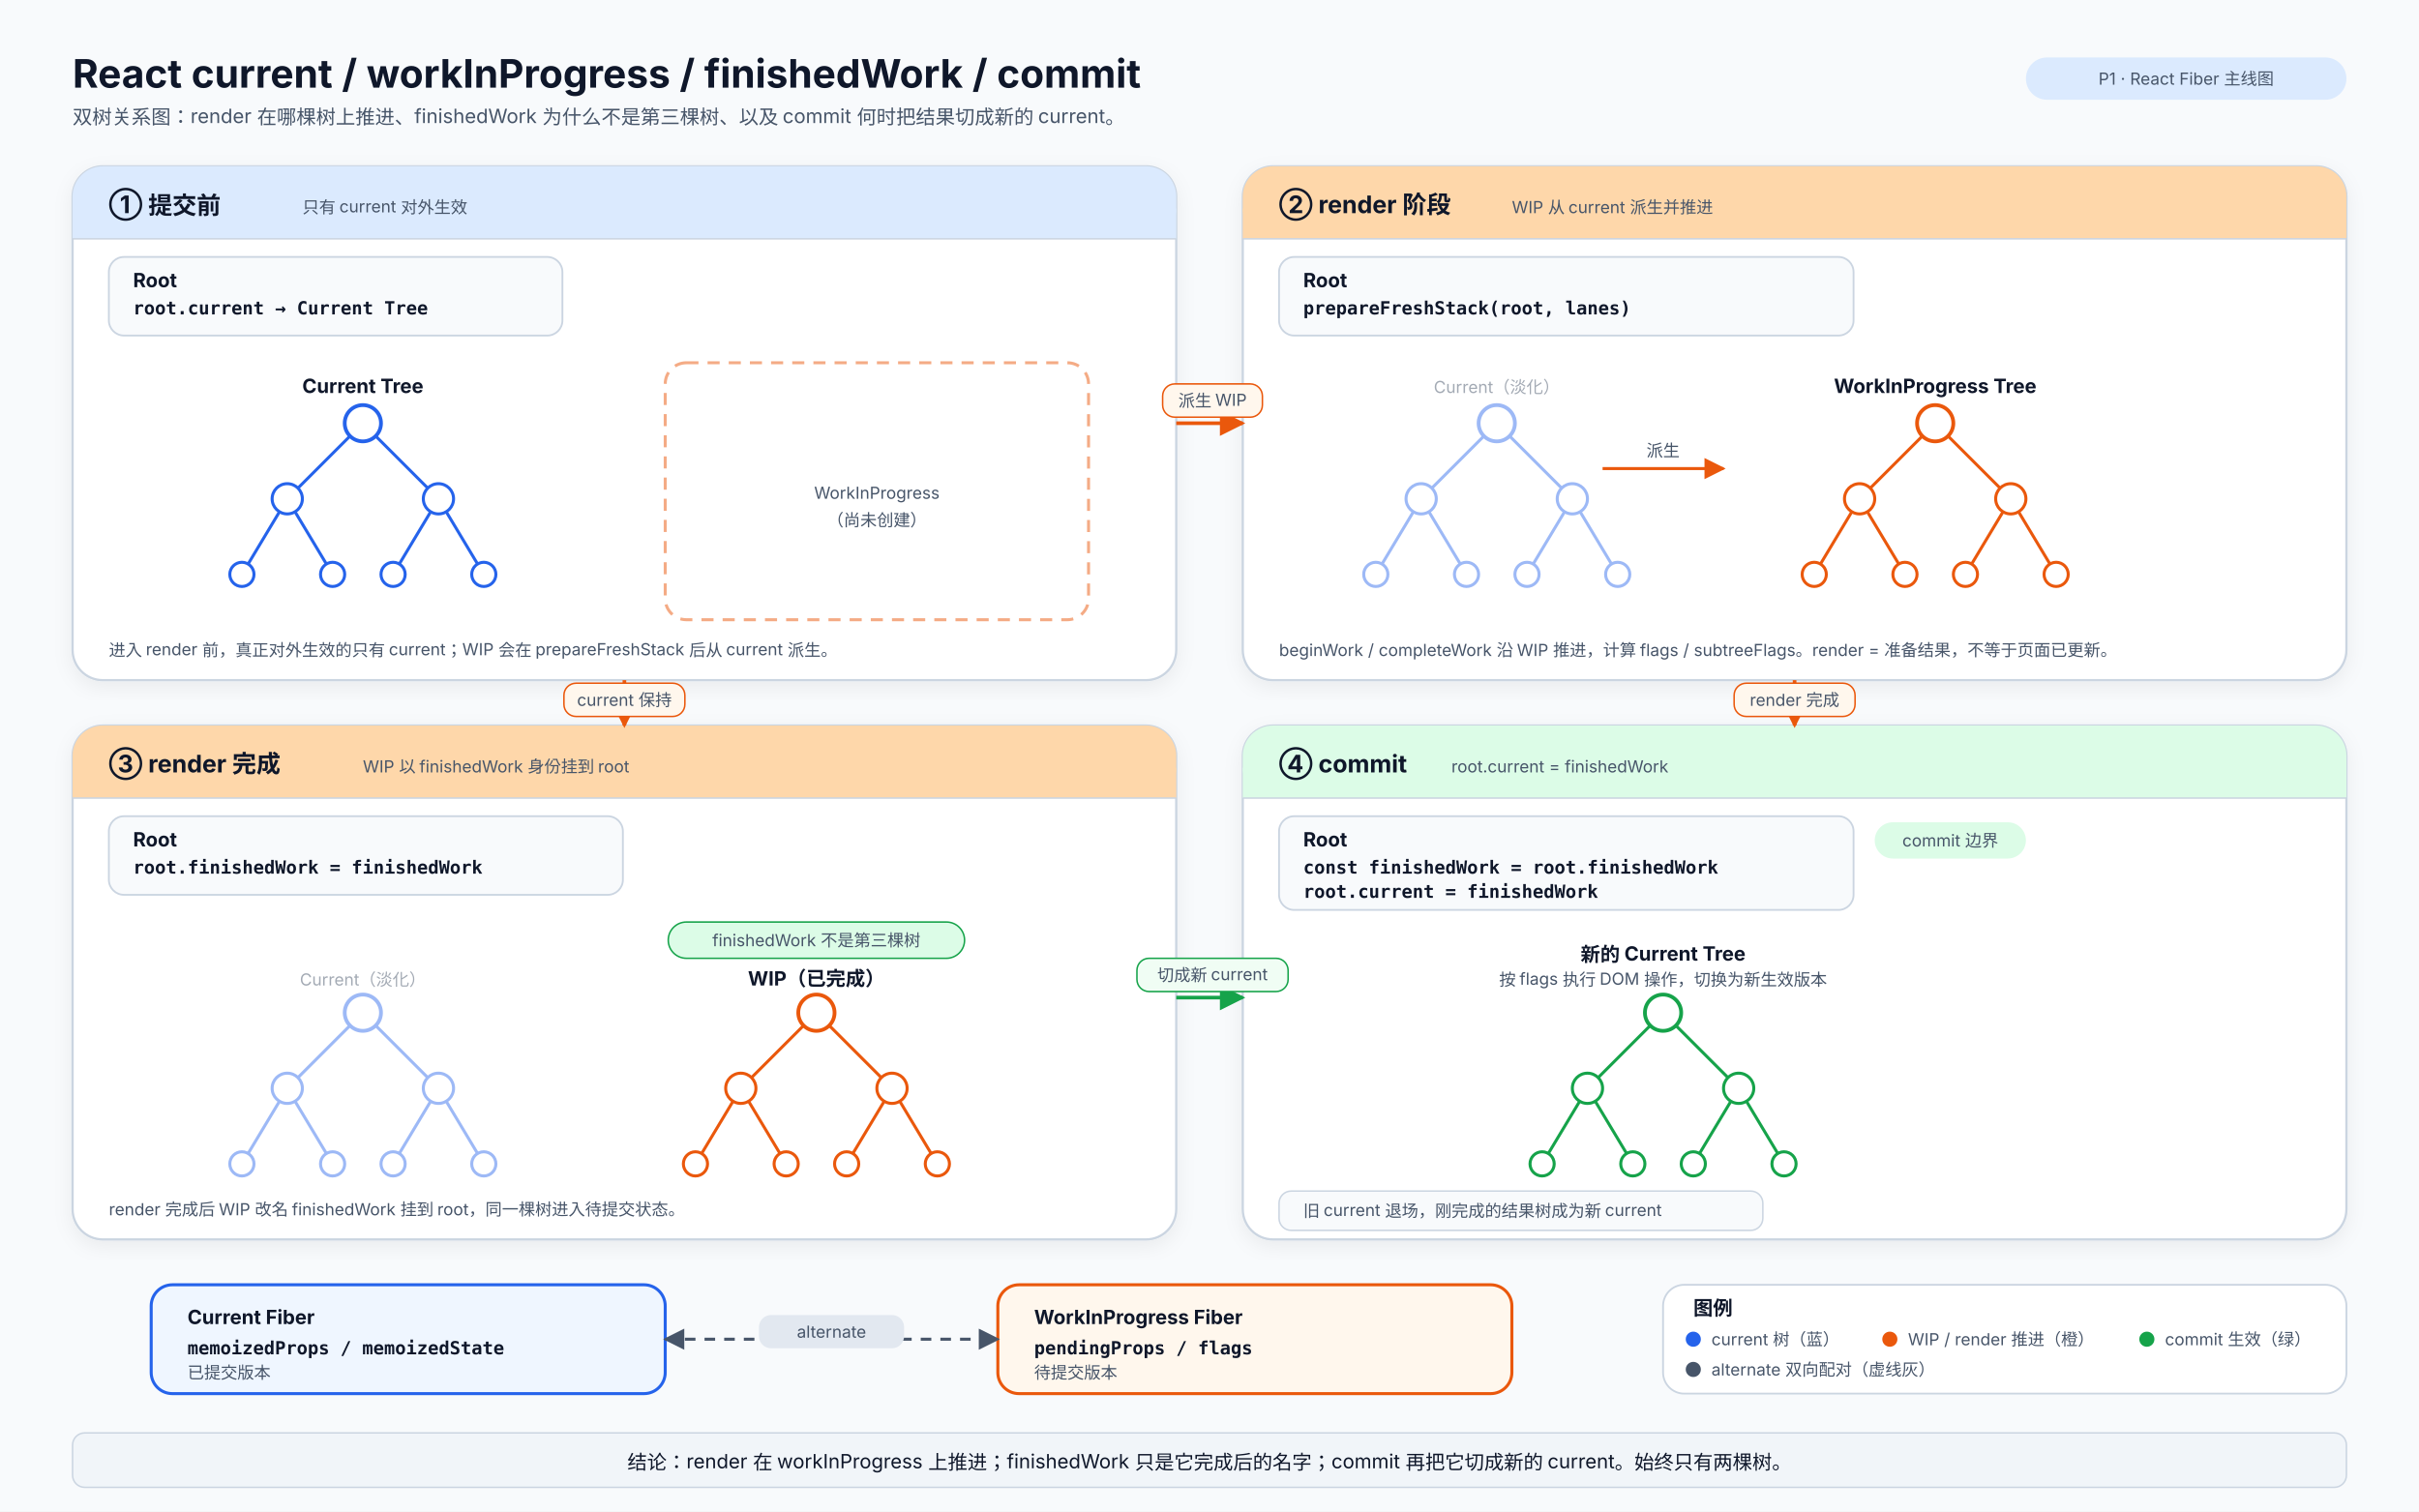
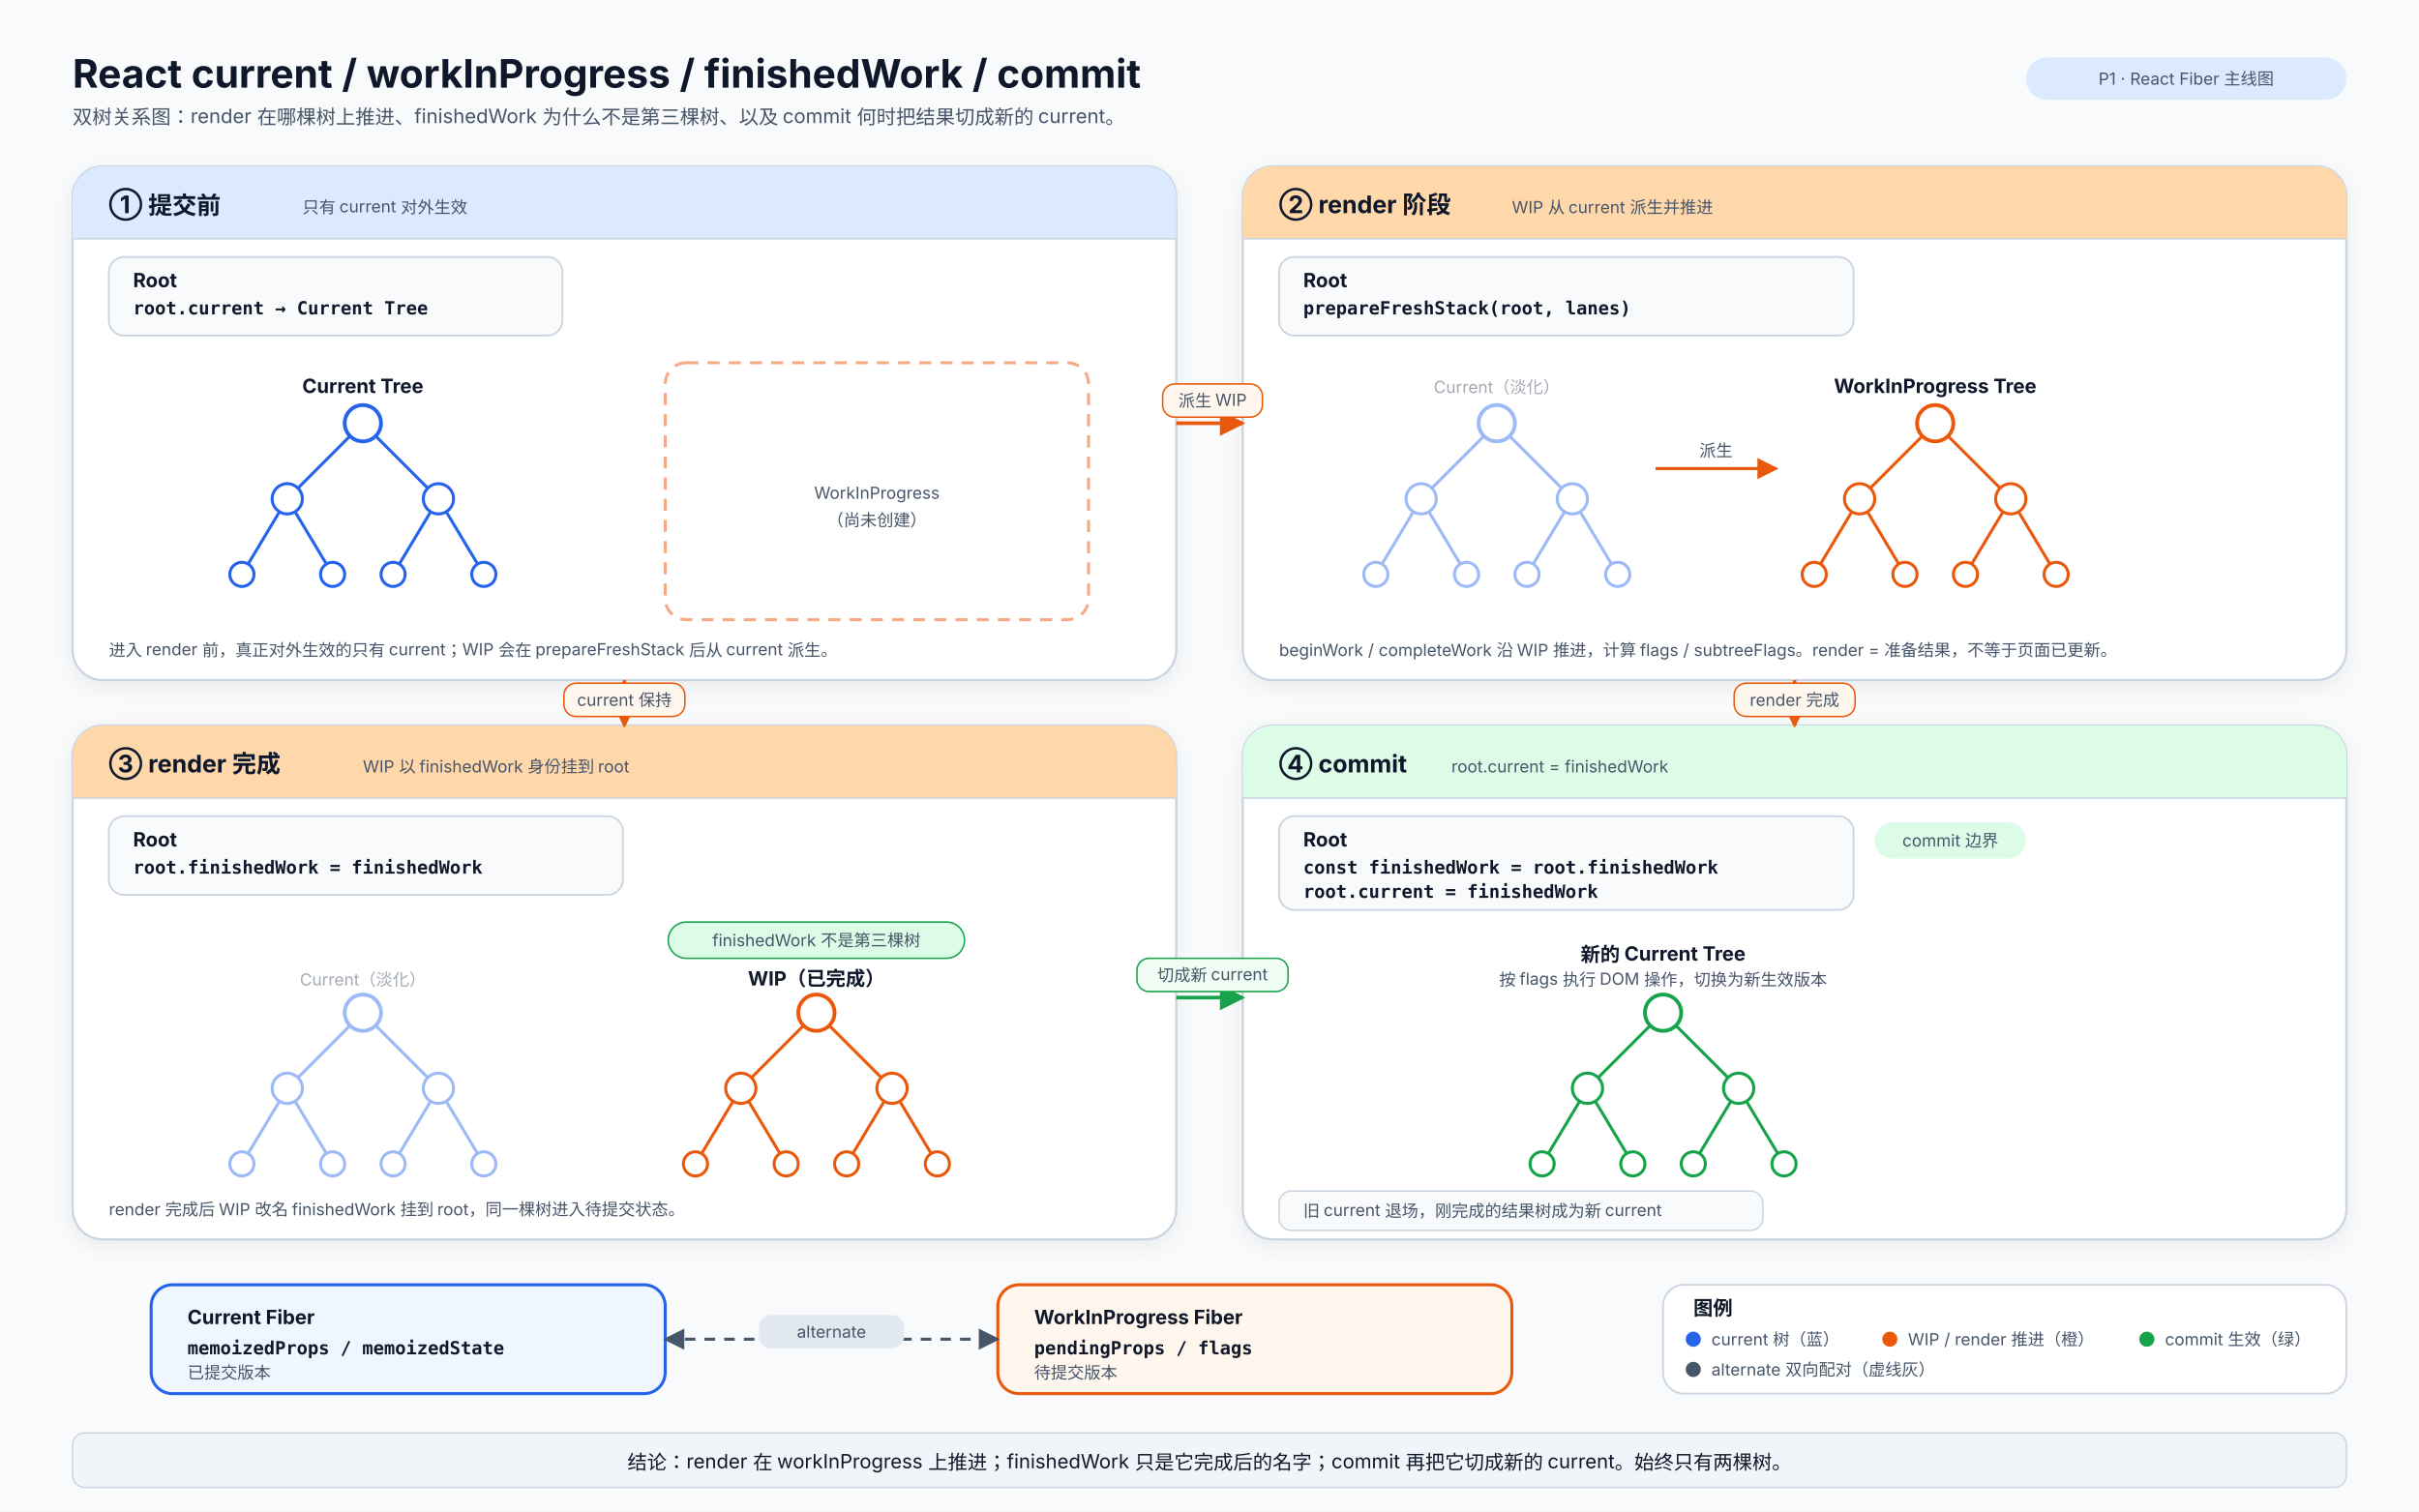
<svg xmlns="http://www.w3.org/2000/svg" width="1600" height="1000" viewBox="0 0 1600 1000">
  <defs>
    <style>
      .title   { font: 700 26px 'Inter','Noto Sans SC','PingFang SC','Microsoft YaHei',sans-serif; fill: #0f172a; }
      .sub     { font: 400 13px 'Inter','Noto Sans SC','PingFang SC','Microsoft YaHei',sans-serif; fill: #475569; }
      .heading { font: 700 16px 'Inter','Noto Sans SC','PingFang SC','Microsoft YaHei',sans-serif; fill: #0f172a; }
      .label   { font: 700 13px 'Inter','Noto Sans SC','PingFang SC','Microsoft YaHei',sans-serif; fill: #0f172a; }
      .body    { font: 400 13px 'Inter','Noto Sans SC','PingFang SC','Microsoft YaHei',sans-serif; fill: #0f172a; }
      .hint    { font: 400 11px 'Inter','Noto Sans SC','PingFang SC','Microsoft YaHei',sans-serif; fill: #475569; }
      .mono    { font: 600 12px 'JetBrains Mono','Fira Code','SFMono-Regular',monospace; fill: #0f172a; }
      .shadow  { filter: url(#shadow-filter); }
    </style>
    <filter id="shadow-filter" x="-4%" y="-4%" width="108%" height="108%">
      <feDropShadow dx="0" dy="4" stdDeviation="6" flood-color="rgba(15,23,42,0.06)" />
    </filter>
    <marker id="arr-blue" viewBox="0 0 10 10" refX="9" refY="5" markerWidth="7" markerHeight="7" orient="auto-start-reverse">
      <path d="M0 0L10 5L0 10z" fill="#2563eb" />
    </marker>
    <marker id="arr-orange" viewBox="0 0 10 10" refX="9" refY="5" markerWidth="7" markerHeight="7" orient="auto-start-reverse">
      <path d="M0 0L10 5L0 10z" fill="#ea580c" />
    </marker>
    <marker id="arr-green" viewBox="0 0 10 10" refX="9" refY="5" markerWidth="7" markerHeight="7" orient="auto-start-reverse">
      <path d="M0 0L10 5L0 10z" fill="#16a34a" />
    </marker>
    <marker id="arr-slate" viewBox="0 0 10 10" refX="9" refY="5" markerWidth="7" markerHeight="7" orient="auto-start-reverse">
      <path d="M0 0L10 5L0 10z" fill="#475569" />
    </marker>
  </defs>
  <rect x="0" y="0" width="1600" height="1000" fill="#f8fafc" />
  <text x="48" y="58" class="title">React current / workInProgress / finishedWork / commit</text>
  <text x="48" y="82" class="sub">双树关系图：render 在哪棵树上推进、finishedWork 为什么不是第三棵树、以及 commit 何时把结果切成新的 current。</text>
  <rect x="1340" y="38" width="212" height="28" rx="14" fill="#dbeafe" stroke="none" />
  <text x="1446" y="56" class="hint" text-anchor="middle" fill="#2563eb" font-weight="600">P1 · React Fiber 主线图</text>
  <g id="cell-1">
    <rect x="48" y="110" width="730" height="340" rx="20" fill="#ffffff" stroke="#cbd5e1" stroke-width="1.5" class="shadow" />
    <rect x="48" y="110" width="730" height="48" rx="20" fill="#dbeafe" stroke="none" />
    <rect x="48" y="138" width="730" height="20" fill="#dbeafe" stroke="none" />
    <line x1="48" y1="158" x2="778" y2="158" stroke="#cbd5e1" stroke-width="1" />
    <text x="72" y="141" class="heading">① 提交前</text>
    <text x="200" y="141" class="hint">只有 current 对外生效</text>
    <rect x="72" y="170" width="300" height="52" rx="10" fill="#f8fafc" stroke="#cbd5e1" stroke-width="1.2" />
    <text x="88" y="190" class="label">Root</text>
    <text x="88" y="208" class="mono">root.current → Current Tree</text>
    <g id="cell1-current-tree" transform="translate(240, 280)">
      <line x1="0" y1="0" x2="-50" y2="50" stroke="#2563eb" stroke-width="2" />
      <line x1="0" y1="0" x2="50" y2="50" stroke="#2563eb" stroke-width="2" />
      <line x1="-50" y1="50" x2="-80" y2="100" stroke="#2563eb" stroke-width="2" />
      <line x1="-50" y1="50" x2="-20" y2="100" stroke="#2563eb" stroke-width="2" />
      <line x1="50" y1="50" x2="20" y2="100" stroke="#2563eb" stroke-width="2" />
      <line x1="50" y1="50" x2="80" y2="100" stroke="#2563eb" stroke-width="2" />
      <circle cx="0" cy="0" r="12" fill="#ffffff" stroke="#2563eb" stroke-width="2.5" />
      <circle cx="-50" cy="50" r="10" fill="#ffffff" stroke="#2563eb" stroke-width="2" />
      <circle cx="50" cy="50" r="10" fill="#ffffff" stroke="#2563eb" stroke-width="2" />
      <circle cx="-80" cy="100" r="8" fill="#ffffff" stroke="#2563eb" stroke-width="2" />
      <circle cx="-20" cy="100" r="8" fill="#ffffff" stroke="#2563eb" stroke-width="2" />
      <circle cx="20" cy="100" r="8" fill="#ffffff" stroke="#2563eb" stroke-width="2" />
      <circle cx="80" cy="100" r="8" fill="#ffffff" stroke="#2563eb" stroke-width="2" />
    </g>
    <text x="240" y="260" class="label" text-anchor="middle" fill="#2563eb">Current Tree</text>
    <rect x="440" y="240" width="280" height="170" rx="14" fill="none" stroke="#ea580c" stroke-width="2" stroke-dasharray="8 6" opacity="0.5" />
    <text x="580" y="330" class="hint" text-anchor="middle" fill="#ea580c">WorkInProgress</text>
    <text x="580" y="348" class="hint" text-anchor="middle" fill="#ea580c">（尚未创建）</text>
    <text x="72" y="434" class="hint">进入 render 前，真正对外生效的只有 current；WIP 会在 prepareFreshStack 后从 current 派生。</text>
  </g>
  <g id="cell-2">
    <rect x="822" y="110" width="730" height="340" rx="20" fill="#ffffff" stroke="#cbd5e1" stroke-width="1.5" class="shadow" />
    <rect x="822" y="110" width="730" height="48" rx="20" fill="#fed7aa" stroke="none" />
    <rect x="822" y="138" width="730" height="20" fill="#fed7aa" stroke="none" />
    <line x1="822" y1="158" x2="1552" y2="158" stroke="#cbd5e1" stroke-width="1" />
    <text x="846" y="141" class="heading">② render 阶段</text>
    <text x="1000" y="141" class="hint">WIP 从 current 派生并推进</text>
    <rect x="846" y="170" width="380" height="52" rx="10" fill="#f8fafc" stroke="#cbd5e1" stroke-width="1.2" />
    <text x="862" y="190" class="label">Root</text>
    <text x="862" y="208" class="mono">prepareFreshStack(root, lanes)</text>
    <g id="cell2-current-tree" transform="translate(990, 280)" opacity="0.45">
      <line x1="0" y1="0" x2="-50" y2="50" stroke="#2563eb" stroke-width="2" />
      <line x1="0" y1="0" x2="50" y2="50" stroke="#2563eb" stroke-width="2" />
      <line x1="-50" y1="50" x2="-80" y2="100" stroke="#2563eb" stroke-width="2" />
      <line x1="-50" y1="50" x2="-20" y2="100" stroke="#2563eb" stroke-width="2" />
      <line x1="50" y1="50" x2="20" y2="100" stroke="#2563eb" stroke-width="2" />
      <line x1="50" y1="50" x2="80" y2="100" stroke="#2563eb" stroke-width="2" />
      <circle cx="0" cy="0" r="12" fill="#ffffff" stroke="#2563eb" stroke-width="2.5" />
      <circle cx="-50" cy="50" r="10" fill="#ffffff" stroke="#2563eb" stroke-width="2" />
      <circle cx="50" cy="50" r="10" fill="#ffffff" stroke="#2563eb" stroke-width="2" />
      <circle cx="-80" cy="100" r="8" fill="#ffffff" stroke="#2563eb" stroke-width="2" />
      <circle cx="-20" cy="100" r="8" fill="#ffffff" stroke="#2563eb" stroke-width="2" />
      <circle cx="20" cy="100" r="8" fill="#ffffff" stroke="#2563eb" stroke-width="2" />
      <circle cx="80" cy="100" r="8" fill="#ffffff" stroke="#2563eb" stroke-width="2" />
    </g>
    <text x="990" y="260" class="hint" text-anchor="middle" fill="#2563eb" opacity="0.5">Current（淡化）</text>
-     <path d="M 1060 310 L 1140 310" stroke="#ea580c" stroke-width="2" fill="none" marker-end="url(#arr-orange)" />
-     <text x="1100" y="302" class="hint" text-anchor="middle" fill="#ea580c">派生</text>
+     <path d="M 1095 310 L 1175 310" stroke="#ea580c" stroke-width="2" fill="none" marker-end="url(#arr-orange)" />
+     <text x="1135" y="302" class="hint" text-anchor="middle" fill="#ea580c">派生</text>
    <g id="cell2-wip-tree" transform="translate(1280, 280)">
      <line x1="0" y1="0" x2="-50" y2="50" stroke="#ea580c" stroke-width="2" />
      <line x1="0" y1="0" x2="50" y2="50" stroke="#ea580c" stroke-width="2" />
      <line x1="-50" y1="50" x2="-80" y2="100" stroke="#ea580c" stroke-width="2" />
      <line x1="-50" y1="50" x2="-20" y2="100" stroke="#ea580c" stroke-width="2" />
      <line x1="50" y1="50" x2="20" y2="100" stroke="#ea580c" stroke-width="2" />
      <line x1="50" y1="50" x2="80" y2="100" stroke="#ea580c" stroke-width="2" />
      <circle cx="0" cy="0" r="12" fill="#ffffff" stroke="#ea580c" stroke-width="2.5" />
      <circle cx="-50" cy="50" r="10" fill="#ffffff" stroke="#ea580c" stroke-width="2" />
      <circle cx="50" cy="50" r="10" fill="#ffffff" stroke="#ea580c" stroke-width="2" />
      <circle cx="-80" cy="100" r="8" fill="#ffffff" stroke="#ea580c" stroke-width="2" />
      <circle cx="-20" cy="100" r="8" fill="#ffffff" stroke="#ea580c" stroke-width="2" />
      <circle cx="20" cy="100" r="8" fill="#ffffff" stroke="#ea580c" stroke-width="2" />
      <circle cx="80" cy="100" r="8" fill="#ffffff" stroke="#ea580c" stroke-width="2" />
    </g>
    <text x="1280" y="260" class="label" text-anchor="middle" fill="#ea580c">WorkInProgress Tree</text>
    <text x="846" y="434" class="hint">beginWork / completeWork 沿 WIP 推进，计算 flags / subtreeFlags。render = 准备结果，不等于页面已更新。</text>
  </g>
  <g id="cell-3">
    <rect x="48" y="480" width="730" height="340" rx="20" fill="#ffffff" stroke="#cbd5e1" stroke-width="1.5" class="shadow" />
    <rect x="48" y="480" width="730" height="48" rx="20" fill="#fed7aa" stroke="none" />
    <rect x="48" y="508" width="730" height="20" fill="#fed7aa" stroke="none" />
    <line x1="48" y1="528" x2="778" y2="528" stroke="#cbd5e1" stroke-width="1" />
    <text x="72" y="511" class="heading">③ render 完成</text>
    <text x="240" y="511" class="hint">WIP 以 finishedWork 身份挂到 root</text>
    <rect x="72" y="540" width="340" height="52" rx="10" fill="#f8fafc" stroke="#cbd5e1" stroke-width="1.2" />
    <text x="88" y="560" class="label">Root</text>
    <text x="88" y="578" class="mono">root.finishedWork = finishedWork</text>
    <g id="cell3-current-tree" transform="translate(240, 670)" opacity="0.45">
      <line x1="0" y1="0" x2="-50" y2="50" stroke="#2563eb" stroke-width="2" />
      <line x1="0" y1="0" x2="50" y2="50" stroke="#2563eb" stroke-width="2" />
      <line x1="-50" y1="50" x2="-80" y2="100" stroke="#2563eb" stroke-width="2" />
      <line x1="-50" y1="50" x2="-20" y2="100" stroke="#2563eb" stroke-width="2" />
      <line x1="50" y1="50" x2="20" y2="100" stroke="#2563eb" stroke-width="2" />
      <line x1="50" y1="50" x2="80" y2="100" stroke="#2563eb" stroke-width="2" />
      <circle cx="0" cy="0" r="12" fill="#ffffff" stroke="#2563eb" stroke-width="2.5" />
      <circle cx="-50" cy="50" r="10" fill="#ffffff" stroke="#2563eb" stroke-width="2" />
      <circle cx="50" cy="50" r="10" fill="#ffffff" stroke="#2563eb" stroke-width="2" />
      <circle cx="-80" cy="100" r="8" fill="#ffffff" stroke="#2563eb" stroke-width="2" />
      <circle cx="-20" cy="100" r="8" fill="#ffffff" stroke="#2563eb" stroke-width="2" />
      <circle cx="20" cy="100" r="8" fill="#ffffff" stroke="#2563eb" stroke-width="2" />
      <circle cx="80" cy="100" r="8" fill="#ffffff" stroke="#2563eb" stroke-width="2" />
    </g>
    <text x="240" y="652" class="hint" text-anchor="middle" fill="#2563eb" opacity="0.5">Current（淡化）</text>
    <g id="cell3-wip-tree" transform="translate(540, 670)">
      <line x1="0" y1="0" x2="-50" y2="50" stroke="#ea580c" stroke-width="2" />
      <line x1="0" y1="0" x2="50" y2="50" stroke="#ea580c" stroke-width="2" />
      <line x1="-50" y1="50" x2="-80" y2="100" stroke="#ea580c" stroke-width="2" />
      <line x1="-50" y1="50" x2="-20" y2="100" stroke="#ea580c" stroke-width="2" />
      <line x1="50" y1="50" x2="20" y2="100" stroke="#ea580c" stroke-width="2" />
      <line x1="50" y1="50" x2="80" y2="100" stroke="#ea580c" stroke-width="2" />
      <circle cx="0" cy="0" r="12" fill="#ffffff" stroke="#ea580c" stroke-width="2.5" />
      <circle cx="-50" cy="50" r="10" fill="#ffffff" stroke="#ea580c" stroke-width="2" />
      <circle cx="50" cy="50" r="10" fill="#ffffff" stroke="#ea580c" stroke-width="2" />
      <circle cx="-80" cy="100" r="8" fill="#ffffff" stroke="#ea580c" stroke-width="2" />
      <circle cx="-20" cy="100" r="8" fill="#ffffff" stroke="#ea580c" stroke-width="2" />
      <circle cx="20" cy="100" r="8" fill="#ffffff" stroke="#ea580c" stroke-width="2" />
      <circle cx="80" cy="100" r="8" fill="#ffffff" stroke="#ea580c" stroke-width="2" />
    </g>
    <text x="540" y="652" class="label" text-anchor="middle" fill="#ea580c">WIP（已完成）</text>
    <rect x="442" y="610" width="196" height="24" rx="12" fill="#dcfce7" stroke="#16a34a" stroke-width="1" />
    <text x="540" y="626" class="hint" text-anchor="middle" fill="#16a34a" font-weight="600">finishedWork 不是第三棵树</text>
    <text x="72" y="804" class="hint">render 完成后 WIP 改名 finishedWork 挂到 root，同一棵树进入待提交状态。</text>
  </g>
  <g id="cell-4">
    <rect x="822" y="480" width="730" height="340" rx="20" fill="#ffffff" stroke="#cbd5e1" stroke-width="1.5" class="shadow" />
    <rect x="822" y="480" width="730" height="48" rx="20" fill="#dcfce7" stroke="none" />
    <rect x="822" y="508" width="730" height="20" fill="#dcfce7" stroke="none" />
    <line x1="822" y1="528" x2="1552" y2="528" stroke="#cbd5e1" stroke-width="1" />
    <text x="846" y="511" class="heading">④ commit</text>
    <text x="960" y="511" class="hint">root.current = finishedWork</text>
    <rect x="846" y="540" width="380" height="62" rx="10" fill="#f8fafc" stroke="#cbd5e1" stroke-width="1.2" />
    <text x="862" y="560" class="label">Root</text>
    <text x="862" y="578" class="mono">const finishedWork = root.finishedWork</text>
    <text x="862" y="594" class="mono" fill="#16a34a" font-weight="700">root.current = finishedWork</text>
    <rect x="1240" y="544" width="100" height="24" rx="12" fill="#dcfce7" stroke="none" />
    <text x="1290" y="560" class="hint" text-anchor="middle" fill="#16a34a" font-weight="600">commit 边界</text>
    <g id="cell4-new-current-tree" transform="translate(1100, 670)">
      <line x1="0" y1="0" x2="-50" y2="50" stroke="#16a34a" stroke-width="2" />
      <line x1="0" y1="0" x2="50" y2="50" stroke="#16a34a" stroke-width="2" />
      <line x1="-50" y1="50" x2="-80" y2="100" stroke="#16a34a" stroke-width="2" />
      <line x1="-50" y1="50" x2="-20" y2="100" stroke="#16a34a" stroke-width="2" />
      <line x1="50" y1="50" x2="20" y2="100" stroke="#16a34a" stroke-width="2" />
      <line x1="50" y1="50" x2="80" y2="100" stroke="#16a34a" stroke-width="2" />
      <circle cx="0" cy="0" r="12" fill="#ffffff" stroke="#16a34a" stroke-width="2.5" />
      <circle cx="-50" cy="50" r="10" fill="#ffffff" stroke="#16a34a" stroke-width="2" />
      <circle cx="50" cy="50" r="10" fill="#ffffff" stroke="#16a34a" stroke-width="2" />
      <circle cx="-80" cy="100" r="8" fill="#ffffff" stroke="#16a34a" stroke-width="2" />
      <circle cx="-20" cy="100" r="8" fill="#ffffff" stroke="#16a34a" stroke-width="2" />
      <circle cx="20" cy="100" r="8" fill="#ffffff" stroke="#16a34a" stroke-width="2" />
      <circle cx="80" cy="100" r="8" fill="#ffffff" stroke="#16a34a" stroke-width="2" />
    </g>
    <text x="1100" y="636" class="label" text-anchor="middle" fill="#16a34a">新的 Current Tree</text>
    <text x="1100" y="652" class="hint" text-anchor="middle">按 flags 执行 DOM 操作，切换为新生效版本</text>
    <rect x="846" y="788" width="320" height="26" rx="8" fill="#f8fafc" stroke="#cbd5e1" stroke-width="1" />
    <text x="862" y="805" class="hint">旧 current 退场，刚完成的结果树成为新 current</text>
  </g>
  <path d="M 778 280 L 822 280" stroke="#ea580c" stroke-width="2.4" fill="none" marker-end="url(#arr-orange)" />
  <rect x="769" y="254" width="66" height="22" rx="8" fill="#fff7ed" stroke="#ea580c" stroke-width="1" />
  <text x="802" y="269" class="hint" text-anchor="middle" fill="#ea580c">派生 WIP</text>
  <path d="M 1187 450 L 1187 480" stroke="#ea580c" stroke-width="2.4" fill="none" marker-end="url(#arr-orange)" />
  <rect x="1147" y="452" width="80" height="22" rx="8" fill="#fff7ed" stroke="#ea580c" stroke-width="1" />
  <text x="1187" y="467" class="hint" text-anchor="middle" fill="#ea580c">render 完成</text>
  <path d="M 778 660 L 822 660" stroke="#16a34a" stroke-width="2.4" fill="none" marker-end="url(#arr-green)" />
  <rect x="752" y="634" width="100" height="22" rx="8" fill="#f0fdf4" stroke="#16a34a" stroke-width="1" />
  <text x="802" y="649" class="hint" text-anchor="middle" fill="#16a34a">切成新 current</text>
  <path d="M 413 450 L 413 480" stroke="#ea580c" stroke-width="2.4" fill="none" marker-end="url(#arr-orange)" />
  <rect x="373" y="452" width="80" height="22" rx="8" fill="#fff7ed" stroke="#ea580c" stroke-width="1" />
  <text x="413" y="467" class="hint" text-anchor="middle" fill="#ea580c">current 保持</text>
  <g id="alternate-section">
    <rect x="100" y="850" width="340" height="72" rx="14" fill="#eff6ff" stroke="#2563eb" stroke-width="2" />
    <text x="124" y="876" class="label" fill="#2563eb">Current Fiber</text>
    <text x="124" y="896" class="mono">memoizedProps / memoizedState</text>
    <text x="124" y="912" class="hint">已提交版本</text>
    <rect x="660" y="850" width="340" height="72" rx="14" fill="#fff7ed" stroke="#ea580c" stroke-width="2" />
    <text x="684" y="876" class="label" fill="#ea580c">WorkInProgress Fiber</text>
    <text x="684" y="896" class="mono">pendingProps / flags</text>
    <text x="684" y="912" class="hint">待提交版本</text>
    <line x1="440" y1="886" x2="660" y2="886" stroke="#475569" stroke-width="2" stroke-dasharray="7 6" marker-start="url(#arr-slate)" marker-end="url(#arr-slate)" />
    <rect x="502" y="870" width="96" height="22" rx="8" fill="#e2e8f0" stroke="none" />
    <text x="550" y="885" class="hint" text-anchor="middle" fill="#475569" font-weight="600">alternate</text>
  </g>
  <g id="legend">
    <rect x="1100" y="850" width="452" height="72" rx="14" fill="#ffffff" stroke="#cbd5e1" stroke-width="1.2" />
    <text x="1120" y="870" class="label">图例</text>
    <circle cx="1120" cy="886" r="5" fill="#2563eb" />
    <text x="1132" y="890" class="hint">current 树（蓝）</text>
    <circle cx="1250" cy="886" r="5" fill="#ea580c" />
    <text x="1262" y="890" class="hint">WIP / render 推进（橙）</text>
    <circle cx="1420" cy="886" r="5" fill="#16a34a" />
    <text x="1432" y="890" class="hint">commit 生效（绿）</text>
    <circle cx="1120" cy="906" r="5" fill="#475569" />
    <text x="1132" y="910" class="hint">alternate 双向配对（虚线灰）</text>
  </g>
  <rect x="48" y="948" width="1504" height="36" rx="8" fill="#f1f5f9" stroke="#cbd5e1" stroke-width="1" />
  <text x="800" y="972" class="body" text-anchor="middle" fill="#475569">结论：render 在 workInProgress 上推进；finishedWork 只是它完成后的名字；commit 再把它切成新的 current。始终只有两棵树。</text>
</svg>
